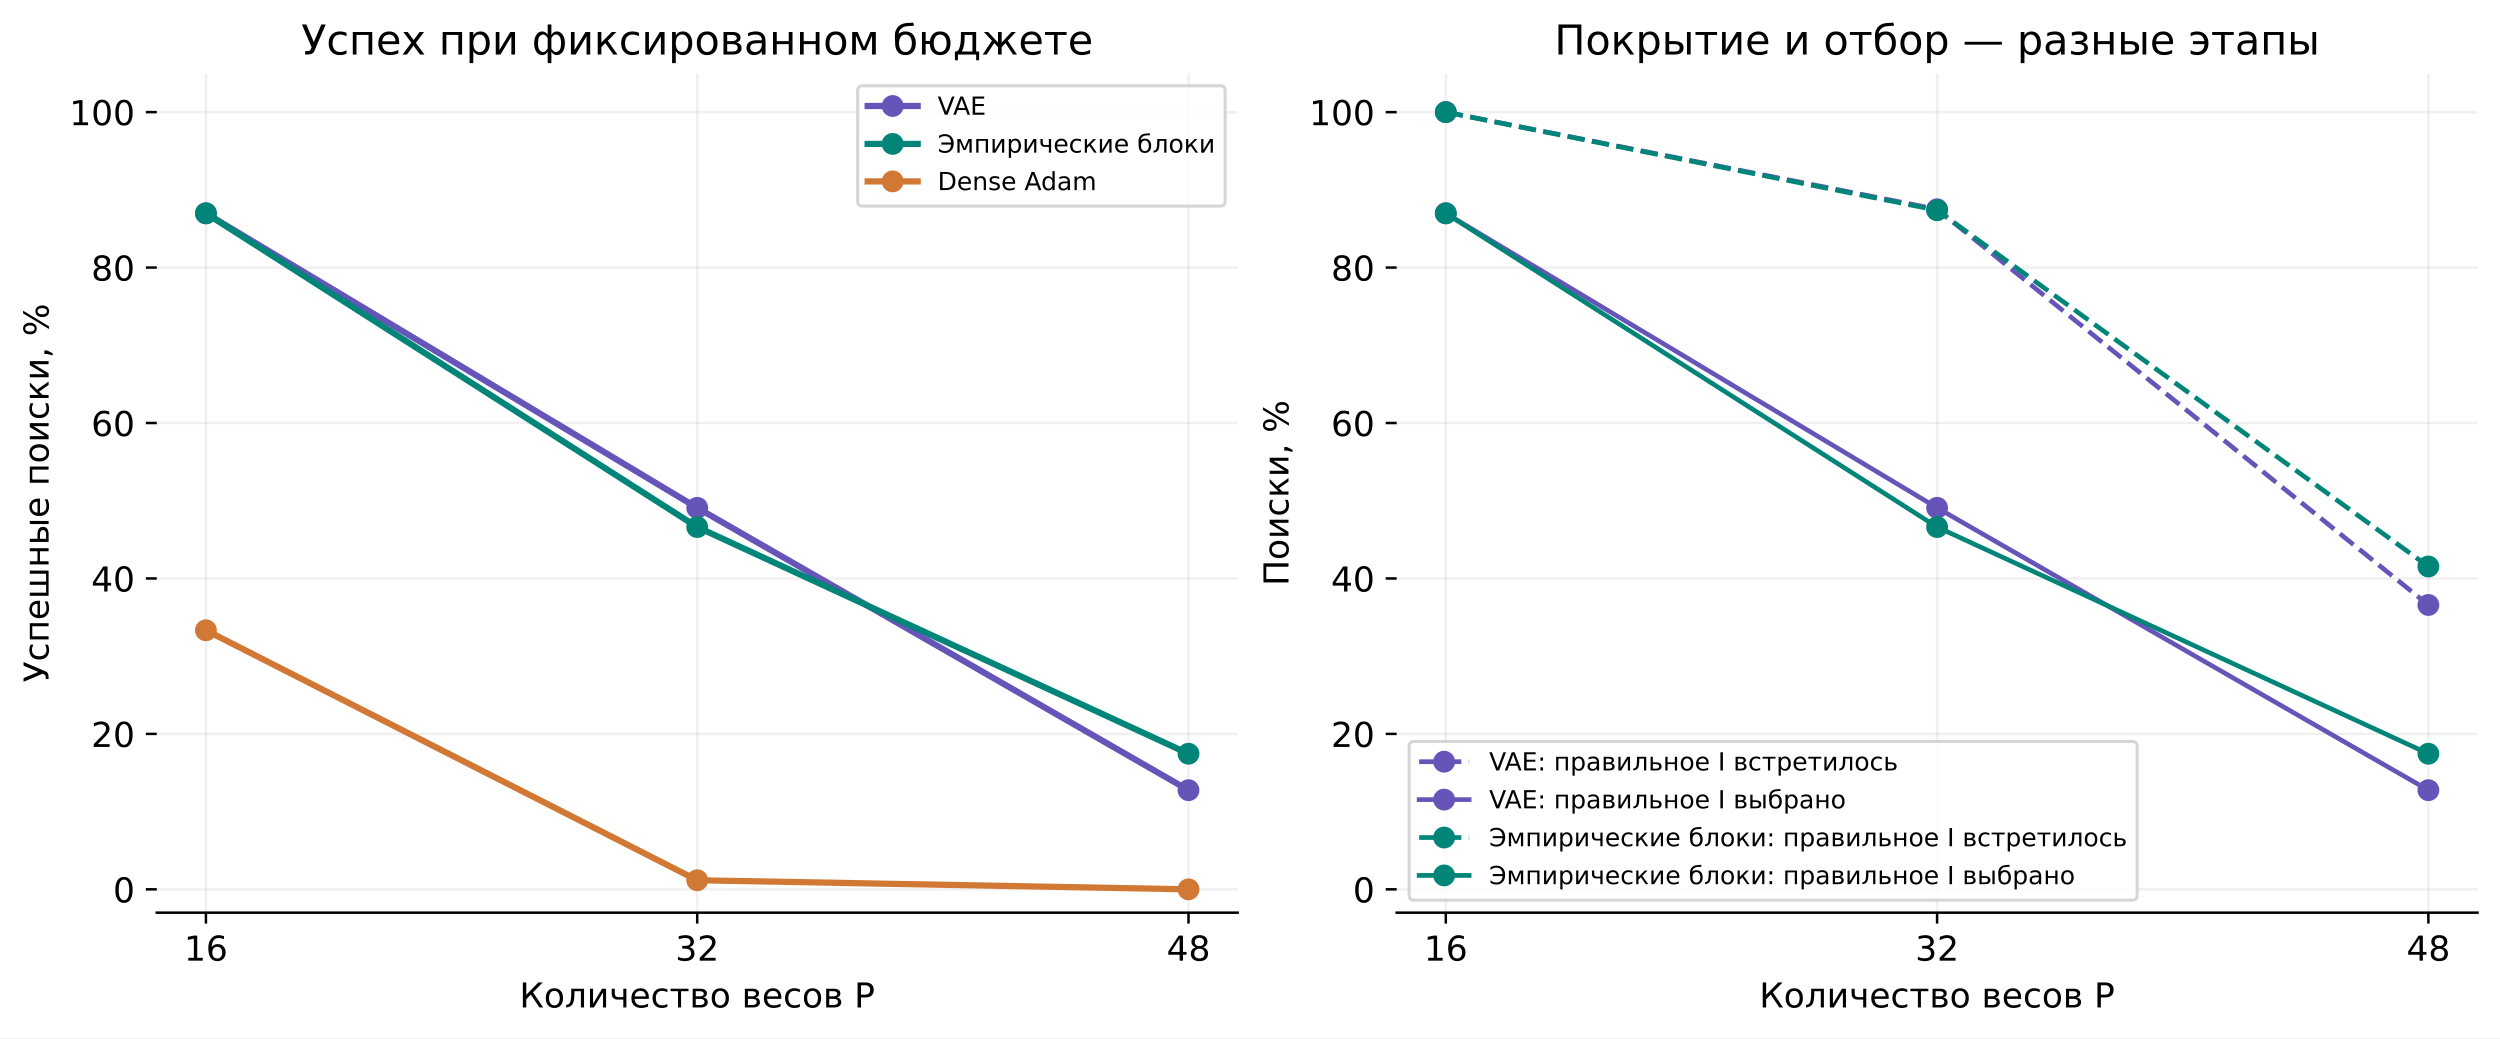
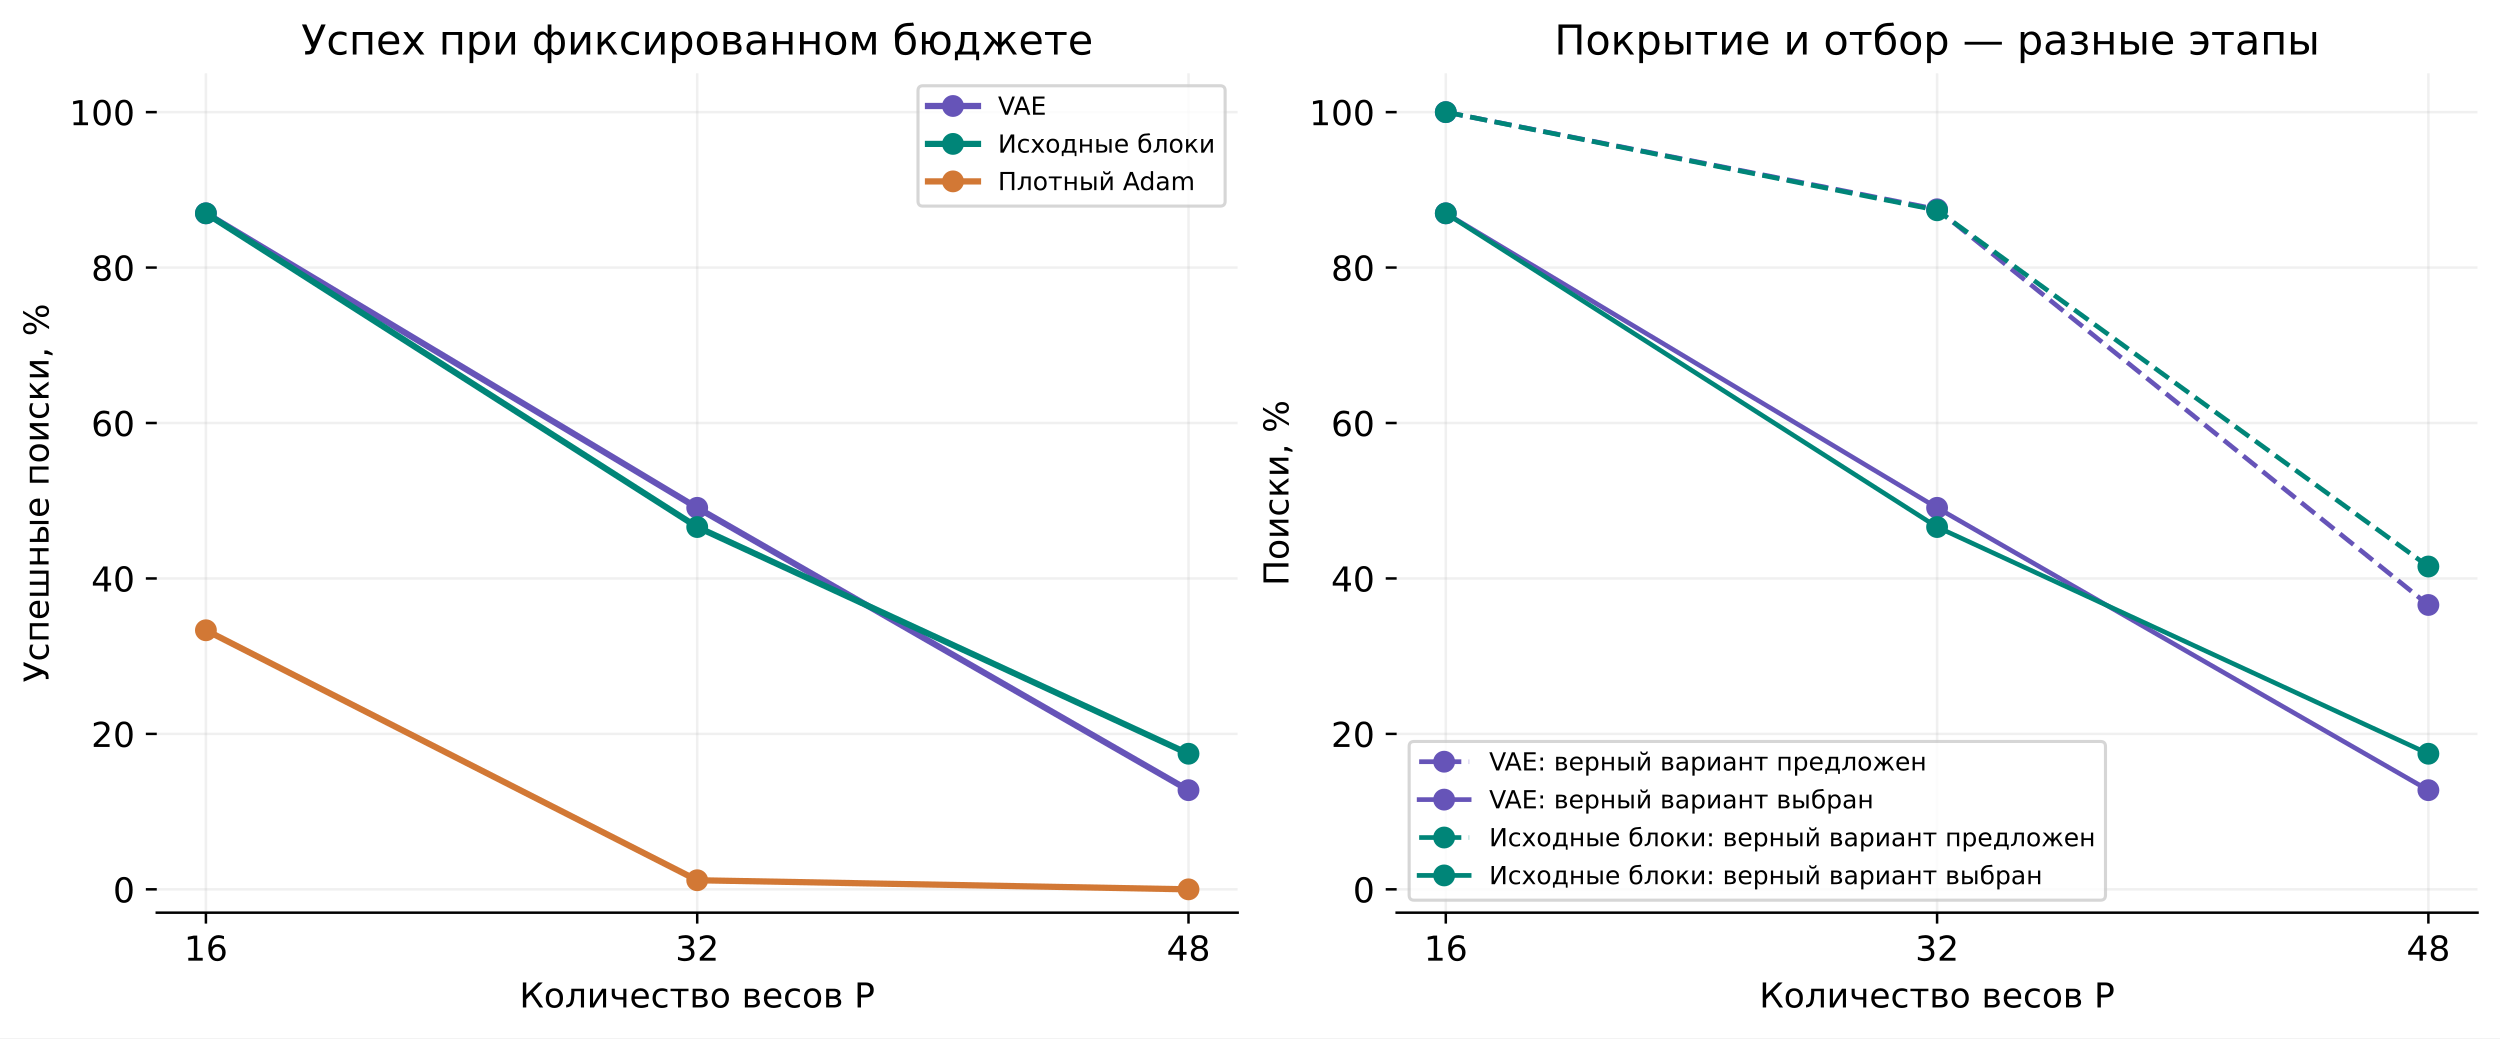
<svg xmlns="http://www.w3.org/2000/svg" xmlns:xlink="http://www.w3.org/1999/xlink" width="800.4pt" height="332.4pt" viewBox="0 0 800.4 332.4" version="1.1">
  <defs>
    <style type="text/css">*{stroke-linejoin: round; stroke-linecap: butt}</style>
  </defs>
  <g id="figure_1">
    <g id="patch_1">
      <path d="M 0 332.4  L 800.4 332.4  L 800.4 0  L 0 0  z " style="fill: #ffffff" />
    </g>
    <g id="axes_1">
      <g id="patch_2">
        <path d="M 50.196 292.2  L 396.24 292.2  L 396.24 23.455  L 50.196 23.455  z " style="fill: #ffffff" />
      </g>
      <g id="matplotlib.axis_1">
        <g id="xtick_1">
          <g id="line2d_1">
-             <path d="M 65.925 292.2  L 65.925 23.455  " clip-path="url(#p0a218969ca)" style="fill: none; stroke: #b0b0b0; stroke-opacity: 0.18; stroke-width: 0.8; stroke-linecap: square" />
+             <path d="M 65.925 292.2  L 65.925 23.455  " clip-path="url(#p73c816fd5a)" style="fill: none; stroke: #b0b0b0; stroke-opacity: 0.18; stroke-width: 0.8; stroke-linecap: square" />
          </g>
          <g id="line2d_2">
            <defs>
-               <path id="ma747cafdb8" d="M 0 0  L 0 3.5  " style="stroke: #000000; stroke-width: 0.8" />
+               <path id="m491e89e9ff" d="M 0 0  L 0 3.5  " style="stroke: #000000; stroke-width: 0.8" />
            </defs>
            <g>
-               <use xlink:href="#ma747cafdb8" x="65.925" y="292.2" style="stroke: #000000; stroke-width: 0.8" />
+               <use xlink:href="#m491e89e9ff" x="65.925" y="292.2" style="stroke: #000000; stroke-width: 0.8" />
            </g>
          </g>
          <g id="text_1">
            <text style="font-size: 11px; font-family: 'DejaVu Sans'; text-anchor: middle" x="65.925" y="307.557" transform="rotate(-0 65.9255 307.5569)">16</text>
          </g>
        </g>
        <g id="xtick_2">
          <g id="line2d_3">
-             <path d="M 223.218 292.2  L 223.218 23.455  " clip-path="url(#p0a218969ca)" style="fill: none; stroke: #b0b0b0; stroke-opacity: 0.18; stroke-width: 0.8; stroke-linecap: square" />
+             <path d="M 223.218 292.2  L 223.218 23.455  " clip-path="url(#p73c816fd5a)" style="fill: none; stroke: #b0b0b0; stroke-opacity: 0.18; stroke-width: 0.8; stroke-linecap: square" />
          </g>
          <g id="line2d_4">
            <g>
-               <use xlink:href="#ma747cafdb8" x="223.218" y="292.2" style="stroke: #000000; stroke-width: 0.8" />
+               <use xlink:href="#m491e89e9ff" x="223.218" y="292.2" style="stroke: #000000; stroke-width: 0.8" />
            </g>
          </g>
          <g id="text_2">
            <text style="font-size: 11px; font-family: 'DejaVu Sans'; text-anchor: middle" x="223.218" y="307.557" transform="rotate(-0 223.218 307.5569)">32</text>
          </g>
        </g>
        <g id="xtick_3">
          <g id="line2d_5">
-             <path d="M 380.511 292.2  L 380.511 23.455  " clip-path="url(#p0a218969ca)" style="fill: none; stroke: #b0b0b0; stroke-opacity: 0.18; stroke-width: 0.8; stroke-linecap: square" />
+             <path d="M 380.511 292.2  L 380.511 23.455  " clip-path="url(#p73c816fd5a)" style="fill: none; stroke: #b0b0b0; stroke-opacity: 0.18; stroke-width: 0.8; stroke-linecap: square" />
          </g>
          <g id="line2d_6">
            <g>
-               <use xlink:href="#ma747cafdb8" x="380.511" y="292.2" style="stroke: #000000; stroke-width: 0.8" />
+               <use xlink:href="#m491e89e9ff" x="380.511" y="292.2" style="stroke: #000000; stroke-width: 0.8" />
            </g>
          </g>
          <g id="text_3">
            <text style="font-size: 11px; font-family: 'DejaVu Sans'; text-anchor: middle" x="380.511" y="307.557" transform="rotate(-0 380.5105 307.5569)">48</text>
          </g>
        </g>
        <g id="text_4">
          <text style="font-size: 11px; font-family: 'DejaVu Sans'; text-anchor: middle" x="223.218" y="322.557" transform="rotate(-0 223.218 322.5569)">Количество весов P</text>
        </g>
      </g>
      <g id="matplotlib.axis_2">
        <g id="ytick_1">
          <g id="line2d_7">
-             <path d="M 50.196 284.734  L 396.24 284.734  " clip-path="url(#p0a218969ca)" style="fill: none; stroke: #b0b0b0; stroke-opacity: 0.18; stroke-width: 0.8; stroke-linecap: square" />
+             <path d="M 50.196 284.734  L 396.24 284.734  " clip-path="url(#p73c816fd5a)" style="fill: none; stroke: #b0b0b0; stroke-opacity: 0.18; stroke-width: 0.8; stroke-linecap: square" />
          </g>
          <g id="line2d_8">
            <defs>
-               <path id="m2815cd113b" d="M 0 0  L -3.5 0  " style="stroke: #000000; stroke-width: 0.8" />
+               <path id="ma6e4644645" d="M 0 0  L -3.5 0  " style="stroke: #000000; stroke-width: 0.8" />
            </defs>
            <g>
-               <use xlink:href="#m2815cd113b" x="50.196" y="284.734" style="stroke: #000000; stroke-width: 0.8" />
+               <use xlink:href="#ma6e4644645" x="50.196" y="284.734" style="stroke: #000000; stroke-width: 0.8" />
            </g>
          </g>
          <g id="text_5">
            <text style="font-size: 11px; font-family: 'DejaVu Sans'; text-anchor: end" x="43.196" y="288.913" transform="rotate(-0 43.19625 288.9131)">0</text>
          </g>
        </g>
        <g id="ytick_2">
          <g id="line2d_9">
-             <path d="M 50.196 234.967  L 396.24 234.967  " clip-path="url(#p0a218969ca)" style="fill: none; stroke: #b0b0b0; stroke-opacity: 0.18; stroke-width: 0.8; stroke-linecap: square" />
+             <path d="M 50.196 234.967  L 396.24 234.967  " clip-path="url(#p73c816fd5a)" style="fill: none; stroke: #b0b0b0; stroke-opacity: 0.18; stroke-width: 0.8; stroke-linecap: square" />
          </g>
          <g id="line2d_10">
            <g>
-               <use xlink:href="#m2815cd113b" x="50.196" y="234.967" style="stroke: #000000; stroke-width: 0.8" />
+               <use xlink:href="#ma6e4644645" x="50.196" y="234.967" style="stroke: #000000; stroke-width: 0.8" />
            </g>
          </g>
          <g id="text_6">
            <text style="font-size: 11px; font-family: 'DejaVu Sans'; text-anchor: end" x="43.196" y="239.146" transform="rotate(-0 43.19625 239.1455)">20</text>
          </g>
        </g>
        <g id="ytick_3">
          <g id="line2d_11">
-             <path d="M 50.196 185.199  L 396.24 185.199  " clip-path="url(#p0a218969ca)" style="fill: none; stroke: #b0b0b0; stroke-opacity: 0.18; stroke-width: 0.8; stroke-linecap: square" />
+             <path d="M 50.196 185.199  L 396.24 185.199  " clip-path="url(#p73c816fd5a)" style="fill: none; stroke: #b0b0b0; stroke-opacity: 0.18; stroke-width: 0.8; stroke-linecap: square" />
          </g>
          <g id="line2d_12">
            <g>
-               <use xlink:href="#m2815cd113b" x="50.196" y="185.199" style="stroke: #000000; stroke-width: 0.8" />
+               <use xlink:href="#ma6e4644645" x="50.196" y="185.199" style="stroke: #000000; stroke-width: 0.8" />
            </g>
          </g>
          <g id="text_7">
            <text style="font-size: 11px; font-family: 'DejaVu Sans'; text-anchor: end" x="43.196" y="189.378" transform="rotate(-0 43.19625 189.378)">40</text>
          </g>
        </g>
        <g id="ytick_4">
          <g id="line2d_13">
-             <path d="M 50.196 135.432  L 396.24 135.432  " clip-path="url(#p0a218969ca)" style="fill: none; stroke: #b0b0b0; stroke-opacity: 0.18; stroke-width: 0.8; stroke-linecap: square" />
+             <path d="M 50.196 135.432  L 396.24 135.432  " clip-path="url(#p73c816fd5a)" style="fill: none; stroke: #b0b0b0; stroke-opacity: 0.18; stroke-width: 0.8; stroke-linecap: square" />
          </g>
          <g id="line2d_14">
            <g>
-               <use xlink:href="#m2815cd113b" x="50.196" y="135.432" style="stroke: #000000; stroke-width: 0.8" />
+               <use xlink:href="#ma6e4644645" x="50.196" y="135.432" style="stroke: #000000; stroke-width: 0.8" />
            </g>
          </g>
          <g id="text_8">
            <text style="font-size: 11px; font-family: 'DejaVu Sans'; text-anchor: end" x="43.196" y="139.61" transform="rotate(-0 43.19625 139.6104)">60</text>
          </g>
        </g>
        <g id="ytick_5">
          <g id="line2d_15">
-             <path d="M 50.196 85.664  L 396.24 85.664  " clip-path="url(#p0a218969ca)" style="fill: none; stroke: #b0b0b0; stroke-opacity: 0.18; stroke-width: 0.8; stroke-linecap: square" />
+             <path d="M 50.196 85.664  L 396.24 85.664  " clip-path="url(#p73c816fd5a)" style="fill: none; stroke: #b0b0b0; stroke-opacity: 0.18; stroke-width: 0.8; stroke-linecap: square" />
          </g>
          <g id="line2d_16">
            <g>
-               <use xlink:href="#m2815cd113b" x="50.196" y="85.664" style="stroke: #000000; stroke-width: 0.8" />
+               <use xlink:href="#ma6e4644645" x="50.196" y="85.664" style="stroke: #000000; stroke-width: 0.8" />
            </g>
          </g>
          <g id="text_9">
            <text style="font-size: 11px; font-family: 'DejaVu Sans'; text-anchor: end" x="43.196" y="89.843" transform="rotate(-0 43.19625 89.8429)">80</text>
          </g>
        </g>
        <g id="ytick_6">
          <g id="line2d_17">
-             <path d="M 50.196 35.897  L 396.24 35.897  " clip-path="url(#p0a218969ca)" style="fill: none; stroke: #b0b0b0; stroke-opacity: 0.18; stroke-width: 0.8; stroke-linecap: square" />
+             <path d="M 50.196 35.897  L 396.24 35.897  " clip-path="url(#p73c816fd5a)" style="fill: none; stroke: #b0b0b0; stroke-opacity: 0.18; stroke-width: 0.8; stroke-linecap: square" />
          </g>
          <g id="line2d_18">
            <g>
-               <use xlink:href="#m2815cd113b" x="50.196" y="35.897" style="stroke: #000000; stroke-width: 0.8" />
+               <use xlink:href="#ma6e4644645" x="50.196" y="35.897" style="stroke: #000000; stroke-width: 0.8" />
            </g>
          </g>
          <g id="text_10">
            <text style="font-size: 11px; font-family: 'DejaVu Sans'; text-anchor: end" x="43.196" y="40.075" transform="rotate(-0 43.19625 40.07535)">100</text>
          </g>
        </g>
        <g id="text_11">
          <text style="font-size: 11px; font-family: 'DejaVu Sans'; text-anchor: middle" x="15.557" y="157.827" transform="rotate(-90 15.55742 157.8271)">Успешные поиски, %</text>
        </g>
      </g>
      <g id="line2d_19">
-         <path d="M 65.925 68.297  L 223.218 162.584  L 380.511 252.982  " clip-path="url(#p0a218969ca)" style="fill: none; stroke: #6654b8; stroke-width: 2; stroke-linecap: square" />
+         <path d="M 65.925 68.297  L 223.218 162.584  L 380.511 252.982  " clip-path="url(#p73c816fd5a)" style="fill: none; stroke: #6654b8; stroke-width: 2; stroke-linecap: square" />
        <defs>
-           <path id="mecaea80948" d="M 0 3  C 0.796 3 1.559 2.684 2.121 2.121  C 2.684 1.559 3 0.796 3 0  C 3 -0.796 2.684 -1.559 2.121 -2.121  C 1.559 -2.684 0.796 -3 0 -3  C -0.796 -3 -1.559 -2.684 -2.121 -2.121  C -2.684 -1.559 -3 -0.796 -3 0  C -3 0.796 -2.684 1.559 -2.121 2.121  C -1.559 2.684 -0.796 3 0 3  z " style="stroke: #6654b8" />
+           <path id="m86f0ca5a6e" d="M 0 3  C 0.796 3 1.559 2.684 2.121 2.121  C 2.684 1.559 3 0.796 3 0  C 3 -0.796 2.684 -1.559 2.121 -2.121  C 1.559 -2.684 0.796 -3 0 -3  C -0.796 -3 -1.559 -2.684 -2.121 -2.121  C -2.684 -1.559 -3 -0.796 -3 0  C -3 0.796 -2.684 1.559 -2.121 2.121  C -1.559 2.684 -0.796 3 0 3  z " style="stroke: #6654b8" />
        </defs>
-         <g clip-path="url(#p0a218969ca)">
-           <use xlink:href="#mecaea80948" x="65.925" y="68.297" style="fill: #6654b8; stroke: #6654b8" />
-           <use xlink:href="#mecaea80948" x="223.218" y="162.584" style="fill: #6654b8; stroke: #6654b8" />
-           <use xlink:href="#mecaea80948" x="380.511" y="252.982" style="fill: #6654b8; stroke: #6654b8" />
+         <g clip-path="url(#p73c816fd5a)">
+           <use xlink:href="#m86f0ca5a6e" x="65.925" y="68.297" style="fill: #6654b8; stroke: #6654b8" />
+           <use xlink:href="#m86f0ca5a6e" x="223.218" y="162.584" style="fill: #6654b8; stroke: #6654b8" />
+           <use xlink:href="#m86f0ca5a6e" x="380.511" y="252.982" style="fill: #6654b8; stroke: #6654b8" />
        </g>
      </g>
      <g id="line2d_20">
-         <path d="M 65.925 68.297  L 223.218 168.74  L 380.511 241.317  " clip-path="url(#p0a218969ca)" style="fill: none; stroke: #008578; stroke-width: 2; stroke-linecap: square" />
+         <path d="M 65.925 68.297  L 223.218 168.74  L 380.511 241.317  " clip-path="url(#p73c816fd5a)" style="fill: none; stroke: #008578; stroke-width: 2; stroke-linecap: square" />
        <defs>
-           <path id="mf83bc10e34" d="M 0 3  C 0.796 3 1.559 2.684 2.121 2.121  C 2.684 1.559 3 0.796 3 0  C 3 -0.796 2.684 -1.559 2.121 -2.121  C 1.559 -2.684 0.796 -3 0 -3  C -0.796 -3 -1.559 -2.684 -2.121 -2.121  C -2.684 -1.559 -3 -0.796 -3 0  C -3 0.796 -2.684 1.559 -2.121 2.121  C -1.559 2.684 -0.796 3 0 3  z " style="stroke: #008578" />
+           <path id="m1ea6cc94e3" d="M 0 3  C 0.796 3 1.559 2.684 2.121 2.121  C 2.684 1.559 3 0.796 3 0  C 3 -0.796 2.684 -1.559 2.121 -2.121  C 1.559 -2.684 0.796 -3 0 -3  C -0.796 -3 -1.559 -2.684 -2.121 -2.121  C -2.684 -1.559 -3 -0.796 -3 0  C -3 0.796 -2.684 1.559 -2.121 2.121  C -1.559 2.684 -0.796 3 0 3  z " style="stroke: #008578" />
        </defs>
-         <g clip-path="url(#p0a218969ca)">
-           <use xlink:href="#mf83bc10e34" x="65.925" y="68.297" style="fill: #008578; stroke: #008578" />
-           <use xlink:href="#mf83bc10e34" x="223.218" y="168.74" style="fill: #008578; stroke: #008578" />
-           <use xlink:href="#mf83bc10e34" x="380.511" y="241.317" style="fill: #008578; stroke: #008578" />
+         <g clip-path="url(#p73c816fd5a)">
+           <use xlink:href="#m1ea6cc94e3" x="65.925" y="68.297" style="fill: #008578; stroke: #008578" />
+           <use xlink:href="#m1ea6cc94e3" x="223.218" y="168.74" style="fill: #008578; stroke: #008578" />
+           <use xlink:href="#m1ea6cc94e3" x="380.511" y="241.317" style="fill: #008578; stroke: #008578" />
        </g>
      </g>
      <g id="line2d_21">
-         <path d="M 65.925 201.788  L 223.218 281.818  L 380.511 284.734  " clip-path="url(#p0a218969ca)" style="fill: none; stroke: #d27835; stroke-width: 2; stroke-linecap: square" />
+         <path d="M 65.925 201.788  L 223.218 281.818  L 380.511 284.734  " clip-path="url(#p73c816fd5a)" style="fill: none; stroke: #d27835; stroke-width: 2; stroke-linecap: square" />
        <defs>
-           <path id="m45286fe0d8" d="M 0 3  C 0.796 3 1.559 2.684 2.121 2.121  C 2.684 1.559 3 0.796 3 0  C 3 -0.796 2.684 -1.559 2.121 -2.121  C 1.559 -2.684 0.796 -3 0 -3  C -0.796 -3 -1.559 -2.684 -2.121 -2.121  C -2.684 -1.559 -3 -0.796 -3 0  C -3 0.796 -2.684 1.559 -2.121 2.121  C -1.559 2.684 -0.796 3 0 3  z " style="stroke: #d27835" />
+           <path id="m0b2a9f15a7" d="M 0 3  C 0.796 3 1.559 2.684 2.121 2.121  C 2.684 1.559 3 0.796 3 0  C 3 -0.796 2.684 -1.559 2.121 -2.121  C 1.559 -2.684 0.796 -3 0 -3  C -0.796 -3 -1.559 -2.684 -2.121 -2.121  C -2.684 -1.559 -3 -0.796 -3 0  C -3 0.796 -2.684 1.559 -2.121 2.121  C -1.559 2.684 -0.796 3 0 3  z " style="stroke: #d27835" />
        </defs>
-         <g clip-path="url(#p0a218969ca)">
-           <use xlink:href="#m45286fe0d8" x="65.925" y="201.788" style="fill: #d27835; stroke: #d27835" />
-           <use xlink:href="#m45286fe0d8" x="223.218" y="281.818" style="fill: #d27835; stroke: #d27835" />
-           <use xlink:href="#m45286fe0d8" x="380.511" y="284.734" style="fill: #d27835; stroke: #d27835" />
+         <g clip-path="url(#p73c816fd5a)">
+           <use xlink:href="#m0b2a9f15a7" x="65.925" y="201.788" style="fill: #d27835; stroke: #d27835" />
+           <use xlink:href="#m0b2a9f15a7" x="223.218" y="281.818" style="fill: #d27835; stroke: #d27835" />
+           <use xlink:href="#m0b2a9f15a7" x="380.511" y="284.734" style="fill: #d27835; stroke: #d27835" />
        </g>
      </g>
      <g id="patch_3">
        <path d="M 50.196 292.2  L 396.24 292.2  " style="fill: none; stroke: #000000; stroke-width: 0.8; stroke-linejoin: miter; stroke-linecap: square" />
      </g>
      <g id="text_12">
        <text style="font-size: 13.2px; font-family: 'DejaVu Sans'; text-anchor: middle" x="223.218" y="17.455" transform="rotate(-0 223.218 17.45475)">Успех при фиксированном бюджете</text>
      </g>
      <g id="legend_1">
        <g id="patch_4">
-           <path d="M 276.195 65.993  L 390.64 65.993  Q 392.24 65.993 392.24 64.393  L 392.24 29.055  Q 392.24 27.455 390.64 27.455  L 276.195 27.455  Q 274.595 27.455 274.595 29.055  L 274.595 64.393  Q 274.595 65.993 276.195 65.993  z " style="fill: #ffffff; opacity: 0.8; stroke: #cccccc; stroke-linejoin: miter" />
+           <path d="M 295.51 65.993  L 390.64 65.993  Q 392.24 65.993 392.24 64.393  L 392.24 29.055  Q 392.24 27.455 390.64 27.455  L 295.51 27.455  Q 293.91 27.455 293.91 29.055  L 293.91 64.393  Q 293.91 65.993 295.51 65.993  z " style="fill: #ffffff; opacity: 0.8; stroke: #cccccc; stroke-linejoin: miter" />
        </g>
        <g id="line2d_22">
-           <path d="M 277.795 33.934  L 285.795 33.934  L 293.795 33.934  " style="fill: none; stroke: #6654b8; stroke-width: 2; stroke-linecap: square" />
-           <g>
-             <use xlink:href="#mecaea80948" x="285.795" y="33.934" style="fill: #6654b8; stroke: #6654b8" />
+           <path d="M 297.11 33.934  L 305.11 33.934  L 313.11 33.934  " style="fill: none; stroke: #6654b8; stroke-width: 2; stroke-linecap: square" />
+           <g>
+             <use xlink:href="#m86f0ca5a6e" x="305.11" y="33.934" style="fill: #6654b8; stroke: #6654b8" />
          </g>
        </g>
        <g id="text_13">
-           <text style="font-size: 8px; font-family: 'DejaVu Sans'; text-anchor: start" x="300.195" y="36.733" transform="rotate(-0 300.1948 36.7335)">VAE</text>
+           <text style="font-size: 8px; font-family: 'DejaVu Sans'; text-anchor: start" x="319.51" y="36.733" transform="rotate(-0 319.5098 36.7335)">VAE</text>
        </g>
        <g id="line2d_23">
-           <path d="M 277.795 46.07  L 285.795 46.07  L 293.795 46.07  " style="fill: none; stroke: #008578; stroke-width: 2; stroke-linecap: square" />
-           <g>
-             <use xlink:href="#mf83bc10e34" x="285.795" y="46.07" style="fill: #008578; stroke: #008578" />
+           <path d="M 297.11 46.07  L 305.11 46.07  L 313.11 46.07  " style="fill: none; stroke: #008578; stroke-width: 2; stroke-linecap: square" />
+           <g>
+             <use xlink:href="#m1ea6cc94e3" x="305.11" y="46.07" style="fill: #008578; stroke: #008578" />
          </g>
        </g>
        <g id="text_14">
-           <text style="font-size: 8px; font-family: 'DejaVu Sans'; text-anchor: start" x="300.195" y="48.87" transform="rotate(-0 300.1948 48.87038)">Эмпирические блоки</text>
+           <text style="font-size: 8px; font-family: 'DejaVu Sans'; text-anchor: start" x="319.51" y="48.87" transform="rotate(-0 319.5098 48.87038)">Исходные блоки</text>
        </g>
        <g id="line2d_24">
-           <path d="M 277.795 58.071  L 285.795 58.071  L 293.795 58.071  " style="fill: none; stroke: #d27835; stroke-width: 2; stroke-linecap: square" />
-           <g>
-             <use xlink:href="#m45286fe0d8" x="285.795" y="58.071" style="fill: #d27835; stroke: #d27835" />
+           <path d="M 297.11 58.071  L 305.11 58.071  L 313.11 58.071  " style="fill: none; stroke: #d27835; stroke-width: 2; stroke-linecap: square" />
+           <g>
+             <use xlink:href="#m0b2a9f15a7" x="305.11" y="58.071" style="fill: #d27835; stroke: #d27835" />
          </g>
        </g>
        <g id="text_15">
-           <text style="font-size: 8px; font-family: 'DejaVu Sans'; text-anchor: start" x="300.195" y="60.871" transform="rotate(-0 300.1948 60.871)">Dense Adam</text>
+           <text style="font-size: 8px; font-family: 'DejaVu Sans'; text-anchor: start" x="319.51" y="60.871" transform="rotate(-0 319.5098 60.871)">Плотный Adam</text>
        </g>
      </g>
    </g>
    <g id="axes_2">
      <g id="patch_5">
        <path d="M 447.156 292.2  L 793.2 292.2  L 793.2 23.455  L 447.156 23.455  z " style="fill: #ffffff" />
      </g>
      <g id="matplotlib.axis_3">
        <g id="xtick_4">
          <g id="line2d_25">
-             <path d="M 462.885 292.2  L 462.885 23.455  " clip-path="url(#p3f472c30d6)" style="fill: none; stroke: #b0b0b0; stroke-opacity: 0.18; stroke-width: 0.8; stroke-linecap: square" />
+             <path d="M 462.885 292.2  L 462.885 23.455  " clip-path="url(#pbb454b581c)" style="fill: none; stroke: #b0b0b0; stroke-opacity: 0.18; stroke-width: 0.8; stroke-linecap: square" />
          </g>
          <g id="line2d_26">
            <g>
-               <use xlink:href="#ma747cafdb8" x="462.885" y="292.2" style="stroke: #000000; stroke-width: 0.8" />
+               <use xlink:href="#m491e89e9ff" x="462.885" y="292.2" style="stroke: #000000; stroke-width: 0.8" />
            </g>
          </g>
          <g id="text_16">
            <text style="font-size: 11px; font-family: 'DejaVu Sans'; text-anchor: middle" x="462.885" y="307.557" transform="rotate(-0 462.8853 307.5569)">16</text>
          </g>
        </g>
        <g id="xtick_5">
          <g id="line2d_27">
-             <path d="M 620.178 292.2  L 620.178 23.455  " clip-path="url(#p3f472c30d6)" style="fill: none; stroke: #b0b0b0; stroke-opacity: 0.18; stroke-width: 0.8; stroke-linecap: square" />
+             <path d="M 620.178 292.2  L 620.178 23.455  " clip-path="url(#pbb454b581c)" style="fill: none; stroke: #b0b0b0; stroke-opacity: 0.18; stroke-width: 0.8; stroke-linecap: square" />
          </g>
          <g id="line2d_28">
            <g>
-               <use xlink:href="#ma747cafdb8" x="620.178" y="292.2" style="stroke: #000000; stroke-width: 0.8" />
+               <use xlink:href="#m491e89e9ff" x="620.178" y="292.2" style="stroke: #000000; stroke-width: 0.8" />
            </g>
          </g>
          <g id="text_17">
            <text style="font-size: 11px; font-family: 'DejaVu Sans'; text-anchor: middle" x="620.178" y="307.557" transform="rotate(-0 620.1778 307.5569)">32</text>
          </g>
        </g>
        <g id="xtick_6">
          <g id="line2d_29">
-             <path d="M 777.47 292.2  L 777.47 23.455  " clip-path="url(#p3f472c30d6)" style="fill: none; stroke: #b0b0b0; stroke-opacity: 0.18; stroke-width: 0.8; stroke-linecap: square" />
+             <path d="M 777.47 292.2  L 777.47 23.455  " clip-path="url(#pbb454b581c)" style="fill: none; stroke: #b0b0b0; stroke-opacity: 0.18; stroke-width: 0.8; stroke-linecap: square" />
          </g>
          <g id="line2d_30">
            <g>
-               <use xlink:href="#ma747cafdb8" x="777.47" y="292.2" style="stroke: #000000; stroke-width: 0.8" />
+               <use xlink:href="#m491e89e9ff" x="777.47" y="292.2" style="stroke: #000000; stroke-width: 0.8" />
            </g>
          </g>
          <g id="text_18">
            <text style="font-size: 11px; font-family: 'DejaVu Sans'; text-anchor: middle" x="777.47" y="307.557" transform="rotate(-0 777.4703 307.5569)">48</text>
          </g>
        </g>
        <g id="text_19">
          <text style="font-size: 11px; font-family: 'DejaVu Sans'; text-anchor: middle" x="620.178" y="322.557" transform="rotate(-0 620.1778 322.5569)">Количество весов P</text>
        </g>
      </g>
      <g id="matplotlib.axis_4">
        <g id="ytick_7">
          <g id="line2d_31">
-             <path d="M 447.156 284.734  L 793.2 284.734  " clip-path="url(#p3f472c30d6)" style="fill: none; stroke: #b0b0b0; stroke-opacity: 0.18; stroke-width: 0.8; stroke-linecap: square" />
+             <path d="M 447.156 284.734  L 793.2 284.734  " clip-path="url(#pbb454b581c)" style="fill: none; stroke: #b0b0b0; stroke-opacity: 0.18; stroke-width: 0.8; stroke-linecap: square" />
          </g>
          <g id="line2d_32">
            <g>
-               <use xlink:href="#m2815cd113b" x="447.156" y="284.734" style="stroke: #000000; stroke-width: 0.8" />
+               <use xlink:href="#ma6e4644645" x="447.156" y="284.734" style="stroke: #000000; stroke-width: 0.8" />
            </g>
          </g>
          <g id="text_20">
            <text style="font-size: 11px; font-family: 'DejaVu Sans'; text-anchor: end" x="440.156" y="288.913" transform="rotate(-0 440.156 288.9131)">0</text>
          </g>
        </g>
        <g id="ytick_8">
          <g id="line2d_33">
-             <path d="M 447.156 234.967  L 793.2 234.967  " clip-path="url(#p3f472c30d6)" style="fill: none; stroke: #b0b0b0; stroke-opacity: 0.18; stroke-width: 0.8; stroke-linecap: square" />
+             <path d="M 447.156 234.967  L 793.2 234.967  " clip-path="url(#pbb454b581c)" style="fill: none; stroke: #b0b0b0; stroke-opacity: 0.18; stroke-width: 0.8; stroke-linecap: square" />
          </g>
          <g id="line2d_34">
            <g>
-               <use xlink:href="#m2815cd113b" x="447.156" y="234.967" style="stroke: #000000; stroke-width: 0.8" />
+               <use xlink:href="#ma6e4644645" x="447.156" y="234.967" style="stroke: #000000; stroke-width: 0.8" />
            </g>
          </g>
          <g id="text_21">
            <text style="font-size: 11px; font-family: 'DejaVu Sans'; text-anchor: end" x="440.156" y="239.146" transform="rotate(-0 440.156 239.1455)">20</text>
          </g>
        </g>
        <g id="ytick_9">
          <g id="line2d_35">
-             <path d="M 447.156 185.199  L 793.2 185.199  " clip-path="url(#p3f472c30d6)" style="fill: none; stroke: #b0b0b0; stroke-opacity: 0.18; stroke-width: 0.8; stroke-linecap: square" />
+             <path d="M 447.156 185.199  L 793.2 185.199  " clip-path="url(#pbb454b581c)" style="fill: none; stroke: #b0b0b0; stroke-opacity: 0.18; stroke-width: 0.8; stroke-linecap: square" />
          </g>
          <g id="line2d_36">
            <g>
-               <use xlink:href="#m2815cd113b" x="447.156" y="185.199" style="stroke: #000000; stroke-width: 0.8" />
+               <use xlink:href="#ma6e4644645" x="447.156" y="185.199" style="stroke: #000000; stroke-width: 0.8" />
            </g>
          </g>
          <g id="text_22">
            <text style="font-size: 11px; font-family: 'DejaVu Sans'; text-anchor: end" x="440.156" y="189.378" transform="rotate(-0 440.156 189.378)">40</text>
          </g>
        </g>
        <g id="ytick_10">
          <g id="line2d_37">
-             <path d="M 447.156 135.432  L 793.2 135.432  " clip-path="url(#p3f472c30d6)" style="fill: none; stroke: #b0b0b0; stroke-opacity: 0.18; stroke-width: 0.8; stroke-linecap: square" />
+             <path d="M 447.156 135.432  L 793.2 135.432  " clip-path="url(#pbb454b581c)" style="fill: none; stroke: #b0b0b0; stroke-opacity: 0.18; stroke-width: 0.8; stroke-linecap: square" />
          </g>
          <g id="line2d_38">
            <g>
-               <use xlink:href="#m2815cd113b" x="447.156" y="135.432" style="stroke: #000000; stroke-width: 0.8" />
+               <use xlink:href="#ma6e4644645" x="447.156" y="135.432" style="stroke: #000000; stroke-width: 0.8" />
            </g>
          </g>
          <g id="text_23">
            <text style="font-size: 11px; font-family: 'DejaVu Sans'; text-anchor: end" x="440.156" y="139.61" transform="rotate(-0 440.156 139.6104)">60</text>
          </g>
        </g>
        <g id="ytick_11">
          <g id="line2d_39">
-             <path d="M 447.156 85.664  L 793.2 85.664  " clip-path="url(#p3f472c30d6)" style="fill: none; stroke: #b0b0b0; stroke-opacity: 0.18; stroke-width: 0.8; stroke-linecap: square" />
+             <path d="M 447.156 85.664  L 793.2 85.664  " clip-path="url(#pbb454b581c)" style="fill: none; stroke: #b0b0b0; stroke-opacity: 0.18; stroke-width: 0.8; stroke-linecap: square" />
          </g>
          <g id="line2d_40">
            <g>
-               <use xlink:href="#m2815cd113b" x="447.156" y="85.664" style="stroke: #000000; stroke-width: 0.8" />
+               <use xlink:href="#ma6e4644645" x="447.156" y="85.664" style="stroke: #000000; stroke-width: 0.8" />
            </g>
          </g>
          <g id="text_24">
            <text style="font-size: 11px; font-family: 'DejaVu Sans'; text-anchor: end" x="440.156" y="89.843" transform="rotate(-0 440.156 89.8429)">80</text>
          </g>
        </g>
        <g id="ytick_12">
          <g id="line2d_41">
-             <path d="M 447.156 35.897  L 793.2 35.897  " clip-path="url(#p3f472c30d6)" style="fill: none; stroke: #b0b0b0; stroke-opacity: 0.18; stroke-width: 0.8; stroke-linecap: square" />
+             <path d="M 447.156 35.897  L 793.2 35.897  " clip-path="url(#pbb454b581c)" style="fill: none; stroke: #b0b0b0; stroke-opacity: 0.18; stroke-width: 0.8; stroke-linecap: square" />
          </g>
          <g id="line2d_42">
            <g>
-               <use xlink:href="#m2815cd113b" x="447.156" y="35.897" style="stroke: #000000; stroke-width: 0.8" />
+               <use xlink:href="#ma6e4644645" x="447.156" y="35.897" style="stroke: #000000; stroke-width: 0.8" />
            </g>
          </g>
          <g id="text_25">
            <text style="font-size: 11px; font-family: 'DejaVu Sans'; text-anchor: end" x="440.156" y="40.075" transform="rotate(-0 440.156 40.07535)">100</text>
          </g>
        </g>
        <g id="text_26">
          <text style="font-size: 11px; font-family: 'DejaVu Sans'; text-anchor: middle" x="412.517" y="157.827" transform="rotate(-90 412.5172 157.8271)">Поиски, %</text>
        </g>
      </g>
      <g id="line2d_43">
-         <path d="M 462.885 35.897  L 620.178 67.001  L 777.47 193.688  " clip-path="url(#p3f472c30d6)" style="fill: none; stroke-dasharray: 5.55,2.4; stroke-dashoffset: 0; stroke: #6654b8; stroke-width: 1.5" />
-         <g clip-path="url(#p3f472c30d6)">
-           <use xlink:href="#mecaea80948" x="462.885" y="35.897" style="fill: #6654b8; stroke: #6654b8" />
-           <use xlink:href="#mecaea80948" x="620.178" y="67.001" style="fill: #6654b8; stroke: #6654b8" />
-           <use xlink:href="#mecaea80948" x="777.47" y="193.688" style="fill: #6654b8; stroke: #6654b8" />
+         <path d="M 462.885 35.897  L 620.178 67.001  L 777.47 193.688  " clip-path="url(#pbb454b581c)" style="fill: none; stroke-dasharray: 5.55,2.4; stroke-dashoffset: 0; stroke: #6654b8; stroke-width: 1.5" />
+         <g clip-path="url(#pbb454b581c)">
+           <use xlink:href="#m86f0ca5a6e" x="462.885" y="35.897" style="fill: #6654b8; stroke: #6654b8" />
+           <use xlink:href="#m86f0ca5a6e" x="620.178" y="67.001" style="fill: #6654b8; stroke: #6654b8" />
+           <use xlink:href="#m86f0ca5a6e" x="777.47" y="193.688" style="fill: #6654b8; stroke: #6654b8" />
        </g>
      </g>
      <g id="line2d_44">
-         <path d="M 462.885 68.297  L 620.178 162.584  L 777.47 252.982  " clip-path="url(#p3f472c30d6)" style="fill: none; stroke: #6654b8; stroke-width: 1.5; stroke-linecap: square" />
-         <g clip-path="url(#p3f472c30d6)">
-           <use xlink:href="#mecaea80948" x="462.885" y="68.297" style="fill: #6654b8; stroke: #6654b8" />
-           <use xlink:href="#mecaea80948" x="620.178" y="162.584" style="fill: #6654b8; stroke: #6654b8" />
-           <use xlink:href="#mecaea80948" x="777.47" y="252.982" style="fill: #6654b8; stroke: #6654b8" />
+         <path d="M 462.885 68.297  L 620.178 162.584  L 777.47 252.982  " clip-path="url(#pbb454b581c)" style="fill: none; stroke: #6654b8; stroke-width: 1.5; stroke-linecap: square" />
+         <g clip-path="url(#pbb454b581c)">
+           <use xlink:href="#m86f0ca5a6e" x="462.885" y="68.297" style="fill: #6654b8; stroke: #6654b8" />
+           <use xlink:href="#m86f0ca5a6e" x="620.178" y="162.584" style="fill: #6654b8; stroke: #6654b8" />
+           <use xlink:href="#m86f0ca5a6e" x="777.47" y="252.982" style="fill: #6654b8; stroke: #6654b8" />
        </g>
      </g>
      <g id="line2d_45">
-         <path d="M 462.885 35.897  L 620.178 67.325  L 777.47 181.376  " clip-path="url(#p3f472c30d6)" style="fill: none; stroke-dasharray: 5.55,2.4; stroke-dashoffset: 0; stroke: #008578; stroke-width: 1.5" />
-         <g clip-path="url(#p3f472c30d6)">
-           <use xlink:href="#mf83bc10e34" x="462.885" y="35.897" style="fill: #008578; stroke: #008578" />
-           <use xlink:href="#mf83bc10e34" x="620.178" y="67.325" style="fill: #008578; stroke: #008578" />
-           <use xlink:href="#mf83bc10e34" x="777.47" y="181.376" style="fill: #008578; stroke: #008578" />
+         <path d="M 462.885 35.897  L 620.178 67.325  L 777.47 181.376  " clip-path="url(#pbb454b581c)" style="fill: none; stroke-dasharray: 5.55,2.4; stroke-dashoffset: 0; stroke: #008578; stroke-width: 1.5" />
+         <g clip-path="url(#pbb454b581c)">
+           <use xlink:href="#m1ea6cc94e3" x="462.885" y="35.897" style="fill: #008578; stroke: #008578" />
+           <use xlink:href="#m1ea6cc94e3" x="620.178" y="67.325" style="fill: #008578; stroke: #008578" />
+           <use xlink:href="#m1ea6cc94e3" x="777.47" y="181.376" style="fill: #008578; stroke: #008578" />
        </g>
      </g>
      <g id="line2d_46">
-         <path d="M 462.885 68.297  L 620.178 168.74  L 777.47 241.317  " clip-path="url(#p3f472c30d6)" style="fill: none; stroke: #008578; stroke-width: 1.5; stroke-linecap: square" />
-         <g clip-path="url(#p3f472c30d6)">
-           <use xlink:href="#mf83bc10e34" x="462.885" y="68.297" style="fill: #008578; stroke: #008578" />
-           <use xlink:href="#mf83bc10e34" x="620.178" y="168.74" style="fill: #008578; stroke: #008578" />
-           <use xlink:href="#mf83bc10e34" x="777.47" y="241.317" style="fill: #008578; stroke: #008578" />
+         <path d="M 462.885 68.297  L 620.178 168.74  L 777.47 241.317  " clip-path="url(#pbb454b581c)" style="fill: none; stroke: #008578; stroke-width: 1.5; stroke-linecap: square" />
+         <g clip-path="url(#pbb454b581c)">
+           <use xlink:href="#m1ea6cc94e3" x="462.885" y="68.297" style="fill: #008578; stroke: #008578" />
+           <use xlink:href="#m1ea6cc94e3" x="620.178" y="168.74" style="fill: #008578; stroke: #008578" />
+           <use xlink:href="#m1ea6cc94e3" x="777.47" y="241.317" style="fill: #008578; stroke: #008578" />
        </g>
      </g>
      <g id="patch_6">
        <path d="M 447.156 292.2  L 793.2 292.2  " style="fill: none; stroke: #000000; stroke-width: 0.8; stroke-linejoin: miter; stroke-linecap: square" />
      </g>
      <g id="text_27">
        <text style="font-size: 13.2px; font-family: 'DejaVu Sans'; text-anchor: middle" x="620.178" y="17.455" transform="rotate(-0 620.1778 17.45475)">Покрытие и отбор — разные этапы</text>
      </g>
      <g id="legend_2">
        <g id="patch_7">
-           <path d="M 452.756 288.2  L 682.641 288.2  Q 684.241 288.2 684.241 286.6  L 684.241 238.988  Q 684.241 237.388 682.641 237.388  L 452.756 237.388  Q 451.156 237.388 451.156 238.988  L 451.156 286.6  Q 451.156 288.2 452.756 288.2  z " style="fill: #ffffff; opacity: 0.8; stroke: #cccccc; stroke-linejoin: miter" />
+           <path d="M 452.756 288.2  L 672.489 288.2  Q 674.089 288.2 674.089 286.6  L 674.089 238.988  Q 674.089 237.388 672.489 237.388  L 452.756 237.388  Q 451.156 237.388 451.156 238.988  L 451.156 286.6  Q 451.156 288.2 452.756 288.2  z " style="fill: #ffffff; opacity: 0.8; stroke: #cccccc; stroke-linejoin: miter" />
        </g>
        <g id="line2d_47">
          <path d="M 454.356 243.867  L 462.356 243.867  L 470.356 243.867  " style="fill: none; stroke-dasharray: 5.55,2.4; stroke-dashoffset: 0; stroke: #6654b8; stroke-width: 1.5" />
          <g>
-             <use xlink:href="#mecaea80948" x="462.356" y="243.867" style="fill: #6654b8; stroke: #6654b8" />
+             <use xlink:href="#m86f0ca5a6e" x="462.356" y="243.867" style="fill: #6654b8; stroke: #6654b8" />
          </g>
        </g>
        <g id="text_28">
-           <text style="font-size: 8px; font-family: 'DejaVu Sans'; text-anchor: start" x="476.756" y="246.667" transform="rotate(-0 476.756 246.667)">VAE: правильное I встретилось</text>
+           <text style="font-size: 8px; font-family: 'DejaVu Sans'; text-anchor: start" x="476.756" y="246.667" transform="rotate(-0 476.756 246.667)">VAE: верный вариант предложен</text>
        </g>
        <g id="line2d_48">
          <path d="M 454.356 256.004  L 462.356 256.004  L 470.356 256.004  " style="fill: none; stroke: #6654b8; stroke-width: 1.5; stroke-linecap: square" />
          <g>
-             <use xlink:href="#mecaea80948" x="462.356" y="256.004" style="fill: #6654b8; stroke: #6654b8" />
+             <use xlink:href="#m86f0ca5a6e" x="462.356" y="256.004" style="fill: #6654b8; stroke: #6654b8" />
          </g>
        </g>
        <g id="text_29">
-           <text style="font-size: 8px; font-family: 'DejaVu Sans'; text-anchor: start" x="476.756" y="258.804" transform="rotate(-0 476.756 258.8039)">VAE: правильное I выбрано</text>
+           <text style="font-size: 8px; font-family: 'DejaVu Sans'; text-anchor: start" x="476.756" y="258.804" transform="rotate(-0 476.756 258.8039)">VAE: верный вариант выбран</text>
        </g>
        <g id="line2d_49">
          <path d="M 454.356 268.141  L 462.356 268.141  L 470.356 268.141  " style="fill: none; stroke-dasharray: 5.55,2.4; stroke-dashoffset: 0; stroke: #008578; stroke-width: 1.5" />
          <g>
-             <use xlink:href="#mf83bc10e34" x="462.356" y="268.141" style="fill: #008578; stroke: #008578" />
+             <use xlink:href="#m1ea6cc94e3" x="462.356" y="268.141" style="fill: #008578; stroke: #008578" />
          </g>
        </g>
        <g id="text_30">
-           <text style="font-size: 8px; font-family: 'DejaVu Sans'; text-anchor: start" x="476.756" y="270.941" transform="rotate(-0 476.756 270.9408)">Эмпирические блоки: правильное I встретилось</text>
+           <text style="font-size: 8px; font-family: 'DejaVu Sans'; text-anchor: start" x="476.756" y="270.941" transform="rotate(-0 476.756 270.9408)">Исходные блоки: верный вариант предложен</text>
        </g>
        <g id="line2d_50">
          <path d="M 454.356 280.278  L 462.356 280.278  L 470.356 280.278  " style="fill: none; stroke: #008578; stroke-width: 1.5; stroke-linecap: square" />
          <g>
-             <use xlink:href="#mf83bc10e34" x="462.356" y="280.278" style="fill: #008578; stroke: #008578" />
+             <use xlink:href="#m1ea6cc94e3" x="462.356" y="280.278" style="fill: #008578; stroke: #008578" />
          </g>
        </g>
        <g id="text_31">
-           <text style="font-size: 8px; font-family: 'DejaVu Sans'; text-anchor: start" x="476.756" y="283.078" transform="rotate(-0 476.756 283.0776)">Эмпирические блоки: правильное I выбрано</text>
+           <text style="font-size: 8px; font-family: 'DejaVu Sans'; text-anchor: start" x="476.756" y="283.078" transform="rotate(-0 476.756 283.0776)">Исходные блоки: верный вариант выбран</text>
        </g>
      </g>
    </g>
  </g>
  <defs>
-     <clipPath id="p0a218969ca">
+     <clipPath id="p73c816fd5a">
      <rect x="50.196" y="23.455" width="346.044" height="268.745" />
    </clipPath>
-     <clipPath id="p3f472c30d6">
+     <clipPath id="pbb454b581c">
      <rect x="447.156" y="23.455" width="346.044" height="268.745" />
    </clipPath>
  </defs>
</svg>
